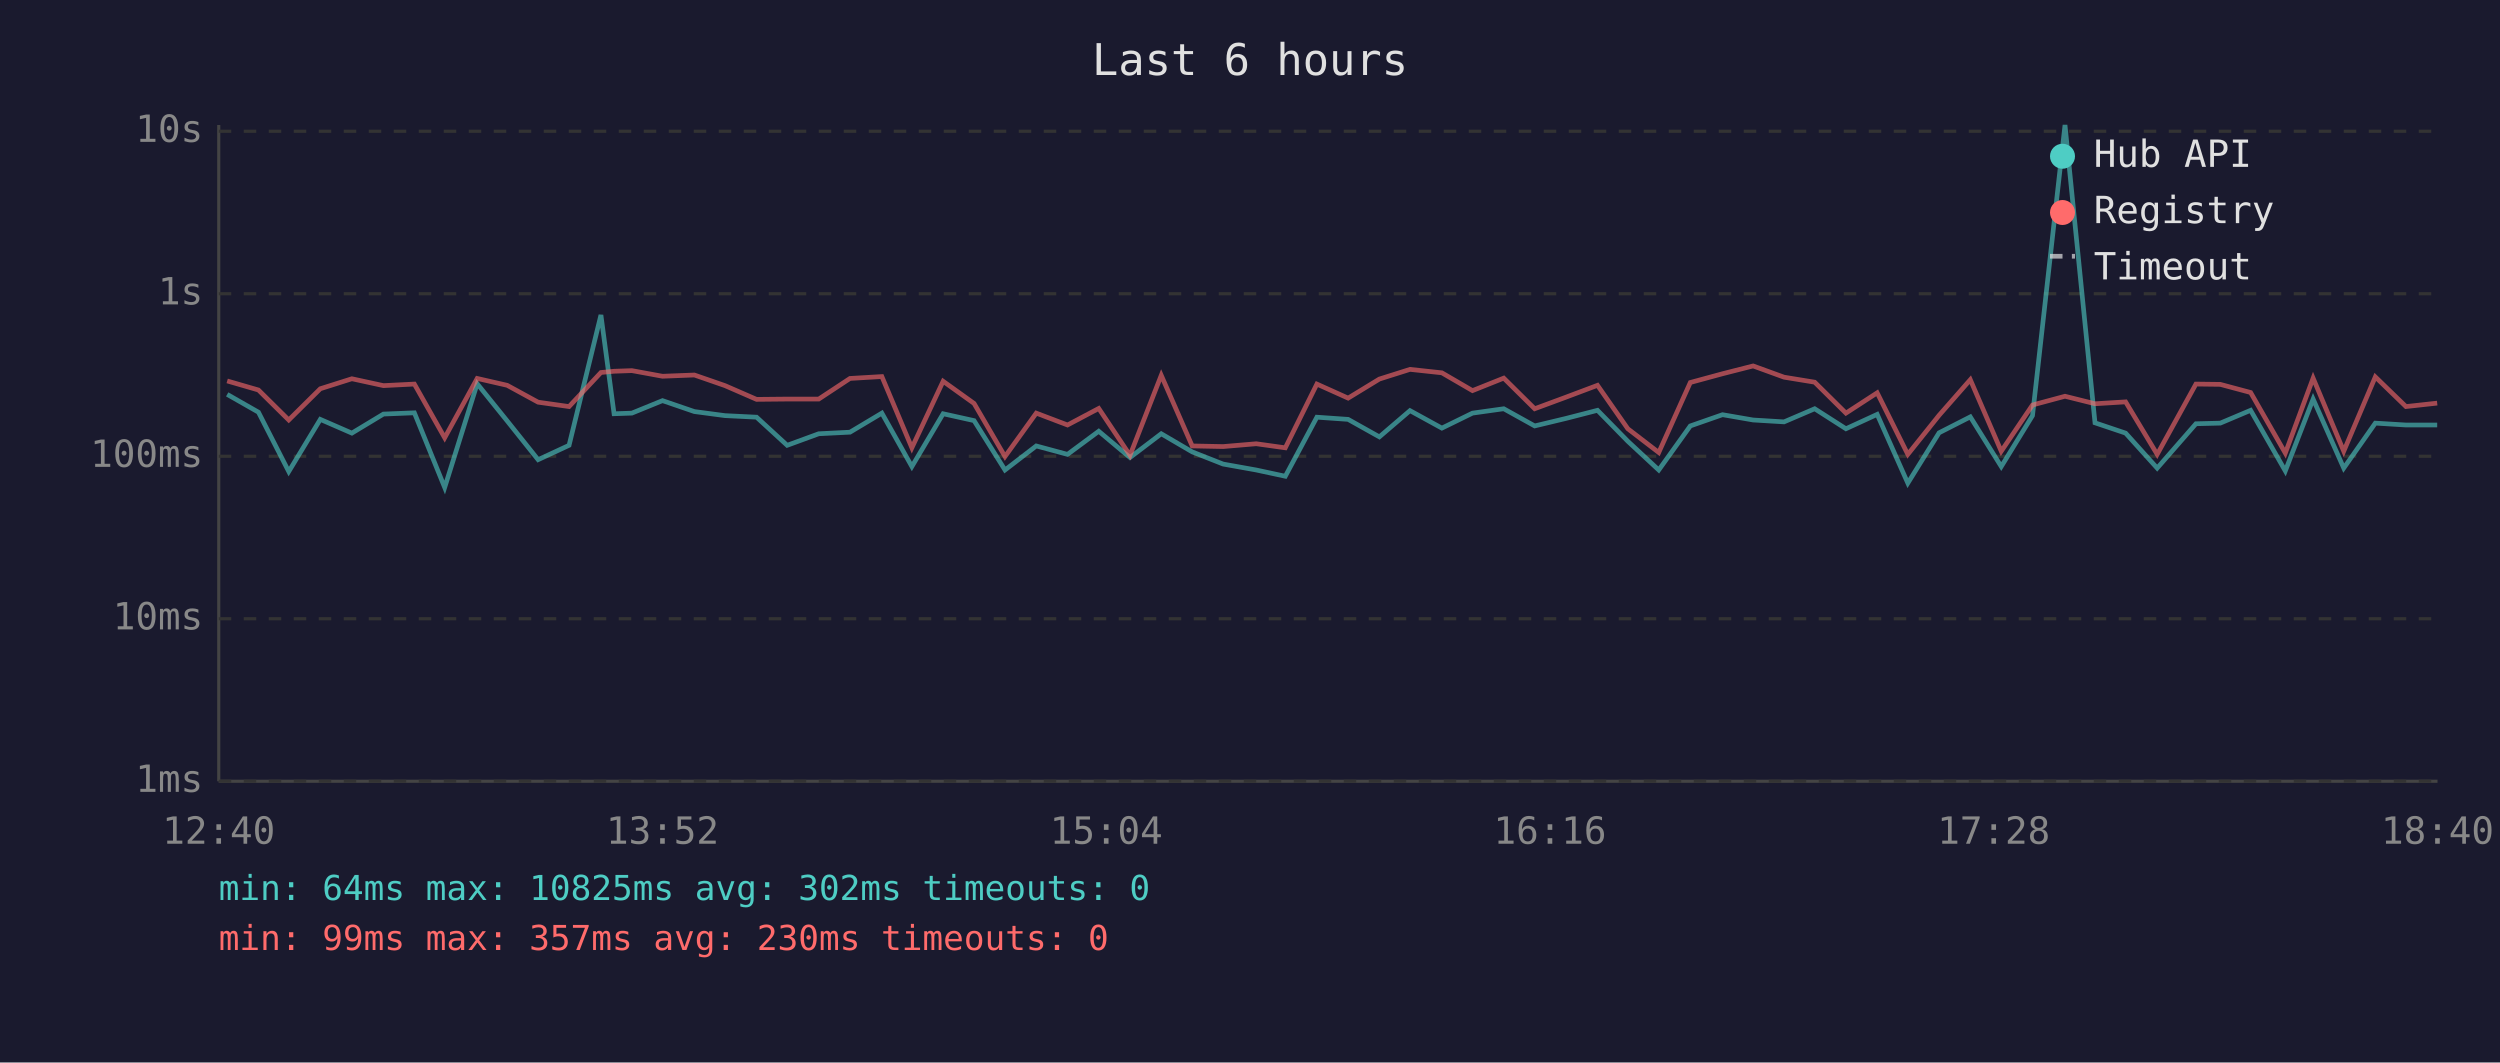
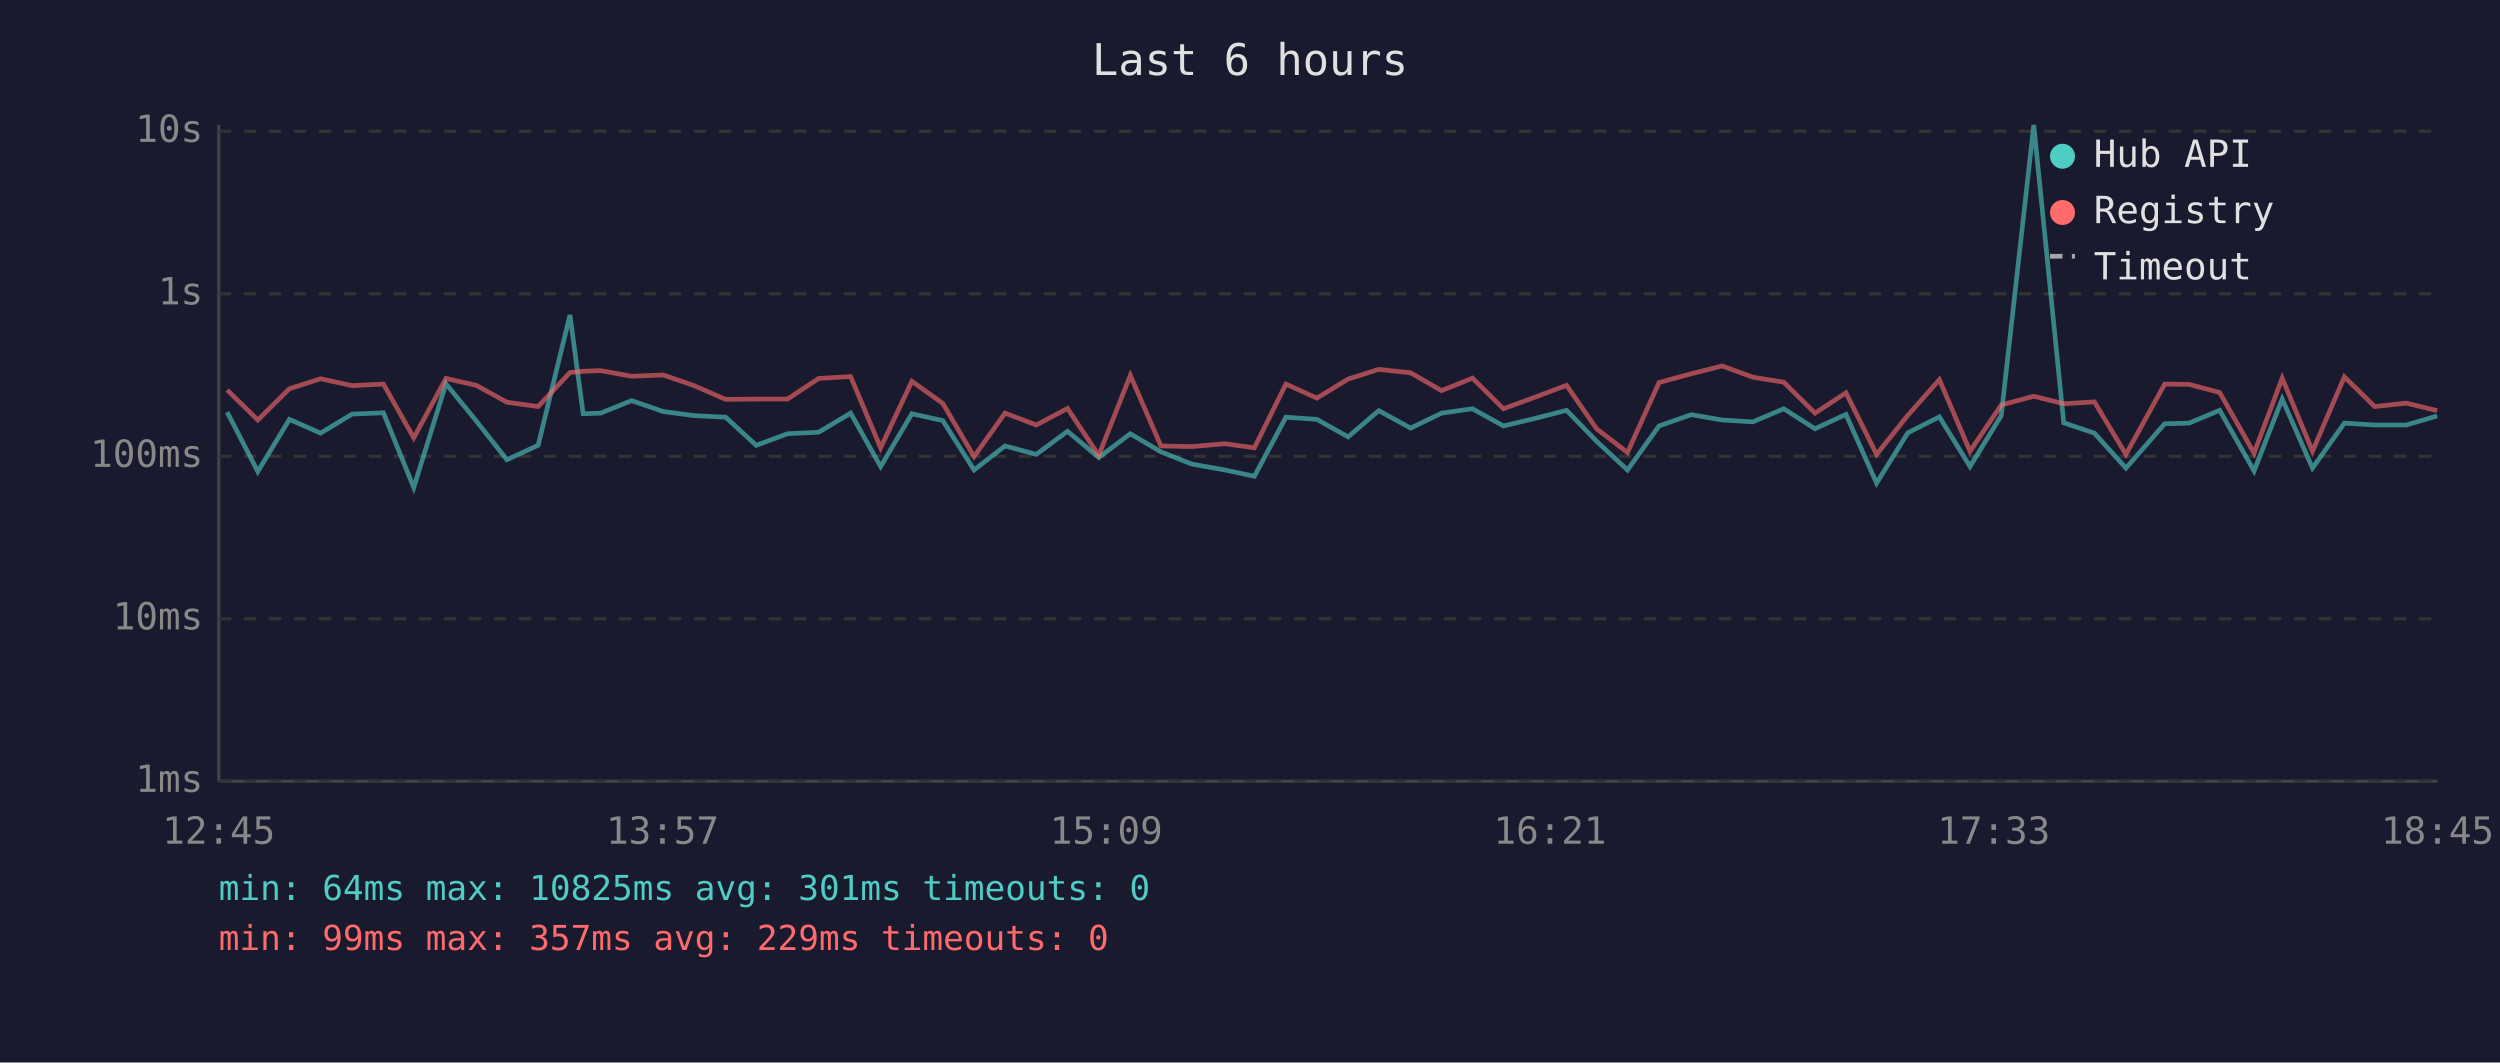
<svg xmlns="http://www.w3.org/2000/svg" viewBox="0 0 800 340" font-family="monospace" font-size="12">
  <rect width="800" height="340" fill="#1a1a2e" />
  <text x="400" y="24" fill="#e0e0e0" font-size="14" text-anchor="middle">Last 6 hours</text>
  <line x1="70" y1="40" x2="70" y2="250" stroke="#444" stroke-width="1" />
  <line x1="70" y1="250" x2="780" y2="250" stroke="#444" stroke-width="1" />
  <line x1="70" y1="250" x2="780" y2="250" stroke="#333" stroke-width="1" stroke-dasharray="4" />
  <text x="65" y="250" fill="#888" text-anchor="end" dominant-baseline="middle">1ms</text>
  <line x1="70" y1="198" x2="780" y2="198" stroke="#333" stroke-width="1" stroke-dasharray="4" />
  <text x="65" y="198" fill="#888" text-anchor="end" dominant-baseline="middle">10ms</text>
  <line x1="70" y1="146" x2="780" y2="146" stroke="#333" stroke-width="1" stroke-dasharray="4" />
  <text x="65" y="146" fill="#888" text-anchor="end" dominant-baseline="middle">100ms</text>
  <line x1="70" y1="94" x2="780" y2="94" stroke="#333" stroke-width="1" stroke-dasharray="4" />
  <text x="65" y="94" fill="#888" text-anchor="end" dominant-baseline="middle">1s</text>
  <line x1="70" y1="42" x2="780" y2="42" stroke="#333" stroke-width="1" stroke-dasharray="4" />
  <text x="65" y="42" fill="#888" text-anchor="end" dominant-baseline="middle">10s</text>
-   <text x="70" y="270" fill="#888" text-anchor="middle">12:40</text>
-   <text x="212" y="270" fill="#888" text-anchor="middle">13:52</text>
-   <text x="354" y="270" fill="#888" text-anchor="middle">15:04</text>
-   <text x="496" y="270" fill="#888" text-anchor="middle">16:16</text>
-   <text x="638" y="270" fill="#888" text-anchor="middle">17:28</text>
-   <text x="780" y="270" fill="#888" text-anchor="middle">18:40</text>
-   <polyline points="72.7,126.2 82.7,131.9 92.4,150.9 102.5,134.2 112.6,138.6 122.7,132.5 132.6,132.1 142.3,156.0 152.7,122.8 162.3,134.7 172.2,147.1 182.1,142.5 192.3,100.8 196.5,132.4 202.2,132.2 212.0,128.2 222.2,131.7 232.0,133.0 242.1,133.5 251.9,142.5 262.0,138.8 272.0,138.3 282.2,132.2 291.8,149.3 301.8,132.4 311.7,134.6 321.6,150.4 331.6,142.7 341.6,145.4 351.6,138.0 361.6,146.4 371.6,138.8 381.5,144.6 391.4,148.5 402.0,150.4 411.3,152.4 421.4,133.5 431.4,134.2 441.4,139.8 451.2,131.4 461.4,137.0 471.2,132.2 481.2,130.8 491.1,136.3 501.1,133.9 511.2,131.3 520.9,141.2 530.8,150.4 540.9,136.3 551.2,132.7 561.0,134.4 570.9,135.0 580.7,130.8 590.7,137.2 600.7,132.6 610.5,154.6 620.5,138.5 630.5,133.4 640.4,149.3 650.4,133.0 660.8,40.0 670.4,135.3 680.2,138.6 690.3,149.8 702.7,135.6 710.5,135.4 720.2,131.3 731.3,150.7 740.2,127.7 750.0,149.8 760.1,135.4 769.9,136.0 779.9,136.0" fill="none" stroke="#4ecdc4" stroke-width="1.5" opacity="0.6" />
-   <polyline points="72.7,121.9 82.7,124.8 92.4,134.4 102.5,124.4 112.6,121.2 122.7,123.4 132.6,122.9 142.3,140.1 152.7,121.1 162.3,123.3 172.2,128.7 182.1,130.1 192.3,119.2 196.5,118.8 202.2,118.6 212.0,120.4 222.2,120.0 232.0,123.4 242.1,127.8 251.9,127.7 262.0,127.7 272.0,121.1 282.2,120.5 291.8,143.3 301.8,122.0 311.7,129.1 321.6,146.1 331.6,132.2 341.6,136.0 351.6,130.7 361.6,145.7 371.6,120.1 381.5,142.7 391.4,142.9 402.0,142.0 411.3,143.3 421.4,122.9 431.4,127.4 441.4,121.3 451.2,118.2 461.4,119.3 471.2,125.0 481.2,121.0 491.1,130.8 501.1,127.1 511.2,123.3 520.9,137.2 530.8,144.8 540.9,122.4 551.2,119.6 561.0,117.1 570.9,120.7 580.7,122.3 590.7,132.2 600.7,125.7 610.5,145.4 620.5,132.9 630.5,121.5 640.4,144.4 650.4,129.6 660.8,126.8 670.4,129.2 680.2,128.6 690.3,145.4 702.7,122.9 710.5,123.0 720.2,125.6 731.3,145.0 740.2,121.0 750.0,144.4 760.1,120.6 769.9,130.1 779.9,129.0" fill="none" stroke="#ff6b6b" stroke-width="1.5" opacity="0.6" />
+   <text x="70" y="270" fill="#888" text-anchor="middle">12:45</text>
+   <text x="212" y="270" fill="#888" text-anchor="middle">13:57</text>
+   <text x="354" y="270" fill="#888" text-anchor="middle">15:09</text>
+   <text x="496" y="270" fill="#888" text-anchor="middle">16:21</text>
+   <text x="638" y="270" fill="#888" text-anchor="middle">17:33</text>
+   <text x="780" y="270" fill="#888" text-anchor="middle">18:45</text>
+   <polyline points="72.7,131.9 82.5,150.9 92.6,134.2 102.6,138.6 112.7,132.5 122.7,132.1 132.4,156.0 142.7,122.8 152.4,134.7 162.2,147.1 172.2,142.5 182.4,100.8 186.6,132.4 192.2,132.2 202.1,128.2 212.3,131.7 222.1,133.0 232.2,133.5 242.0,142.5 252.0,138.8 262.0,138.3 272.2,132.2 281.8,149.3 291.8,132.4 301.7,134.6 311.7,150.4 321.6,142.7 331.6,145.4 341.6,138.0 351.6,146.4 361.7,138.8 371.5,144.6 381.4,148.5 392.0,150.4 401.4,152.4 411.5,133.5 421.4,134.2 431.4,139.8 441.2,131.4 451.4,137.0 461.3,132.2 471.2,130.8 481.1,136.3 491.2,133.9 501.3,131.3 510.9,141.2 520.8,150.4 530.9,136.3 541.2,132.7 551.1,134.4 560.9,135.0 570.8,130.8 580.8,137.2 590.7,132.6 600.5,154.6 610.5,138.5 620.6,133.4 630.4,149.3 640.4,133.0 650.8,40.0 660.4,135.3 670.2,138.6 680.3,149.8 692.7,135.6 700.5,135.4 710.3,131.3 721.3,150.7 730.3,127.7 740.0,149.8 750.2,135.4 759.9,136.0 770.0,136.0 779.9,133.1" fill="none" stroke="#4ecdc4" stroke-width="1.5" opacity="0.6" />
+   <polyline points="72.7,124.8 82.5,134.4 92.6,124.4 102.6,121.2 112.7,123.4 122.7,122.9 132.4,140.1 142.7,121.1 152.4,123.3 162.2,128.7 172.2,130.1 182.4,119.2 186.6,118.8 192.2,118.6 202.1,120.4 212.3,120.0 222.1,123.4 232.2,127.8 242.0,127.7 252.0,127.7 262.0,121.1 272.2,120.5 281.8,143.3 291.8,122.0 301.7,129.1 311.7,146.1 321.6,132.2 331.6,136.0 341.6,130.7 351.6,145.7 361.7,120.1 371.5,142.7 381.4,142.9 392.0,142.0 401.4,143.3 411.5,122.9 421.4,127.4 431.4,121.3 441.2,118.2 451.4,119.3 461.3,125.0 471.2,121.0 481.1,130.8 491.2,127.1 501.3,123.3 510.9,137.2 520.8,144.8 530.9,122.4 541.2,119.6 551.1,117.1 560.9,120.7 570.8,122.3 580.8,132.2 590.7,125.7 600.5,145.4 610.5,132.9 620.6,121.5 630.4,144.4 640.4,129.6 650.8,126.8 660.4,129.2 670.2,128.6 680.3,145.4 692.7,122.9 700.5,123.0 710.3,125.6 721.3,145.0 730.3,121.0 740.0,144.4 750.2,120.6 759.9,130.1 770.0,129.0 779.9,131.4" fill="none" stroke="#ff6b6b" stroke-width="1.5" opacity="0.6" />
  <circle cx="660" cy="50" r="4" fill="#4ecdc4" />
  <text x="670" y="50" fill="#e0e0e0" dominant-baseline="middle">Hub API</text>
  <circle cx="660" cy="68" r="4" fill="#ff6b6b" />
  <text x="670" y="68" fill="#e0e0e0" dominant-baseline="middle">Registry</text>
  <line x1="656" y1="82" x2="664" y2="82" stroke="#e0e0e0" stroke-width="1.5" stroke-dasharray="4,3" opacity="0.7" />
  <text x="670" y="86" fill="#e0e0e0" dominant-baseline="middle">Timeout</text>
-   <text x="70" y="288" fill="#4ecdc4" font-size="11">min: 64ms  max: 10825ms  avg: 302ms  timeouts: 0</text>
-   <text x="70" y="304" fill="#ff6b6b" font-size="11">min: 99ms  max: 357ms  avg: 230ms  timeouts: 0</text>
+   <text x="70" y="288" fill="#4ecdc4" font-size="11">min: 64ms  max: 10825ms  avg: 301ms  timeouts: 0</text>
+   <text x="70" y="304" fill="#ff6b6b" font-size="11">min: 99ms  max: 357ms  avg: 229ms  timeouts: 0</text>
</svg>
